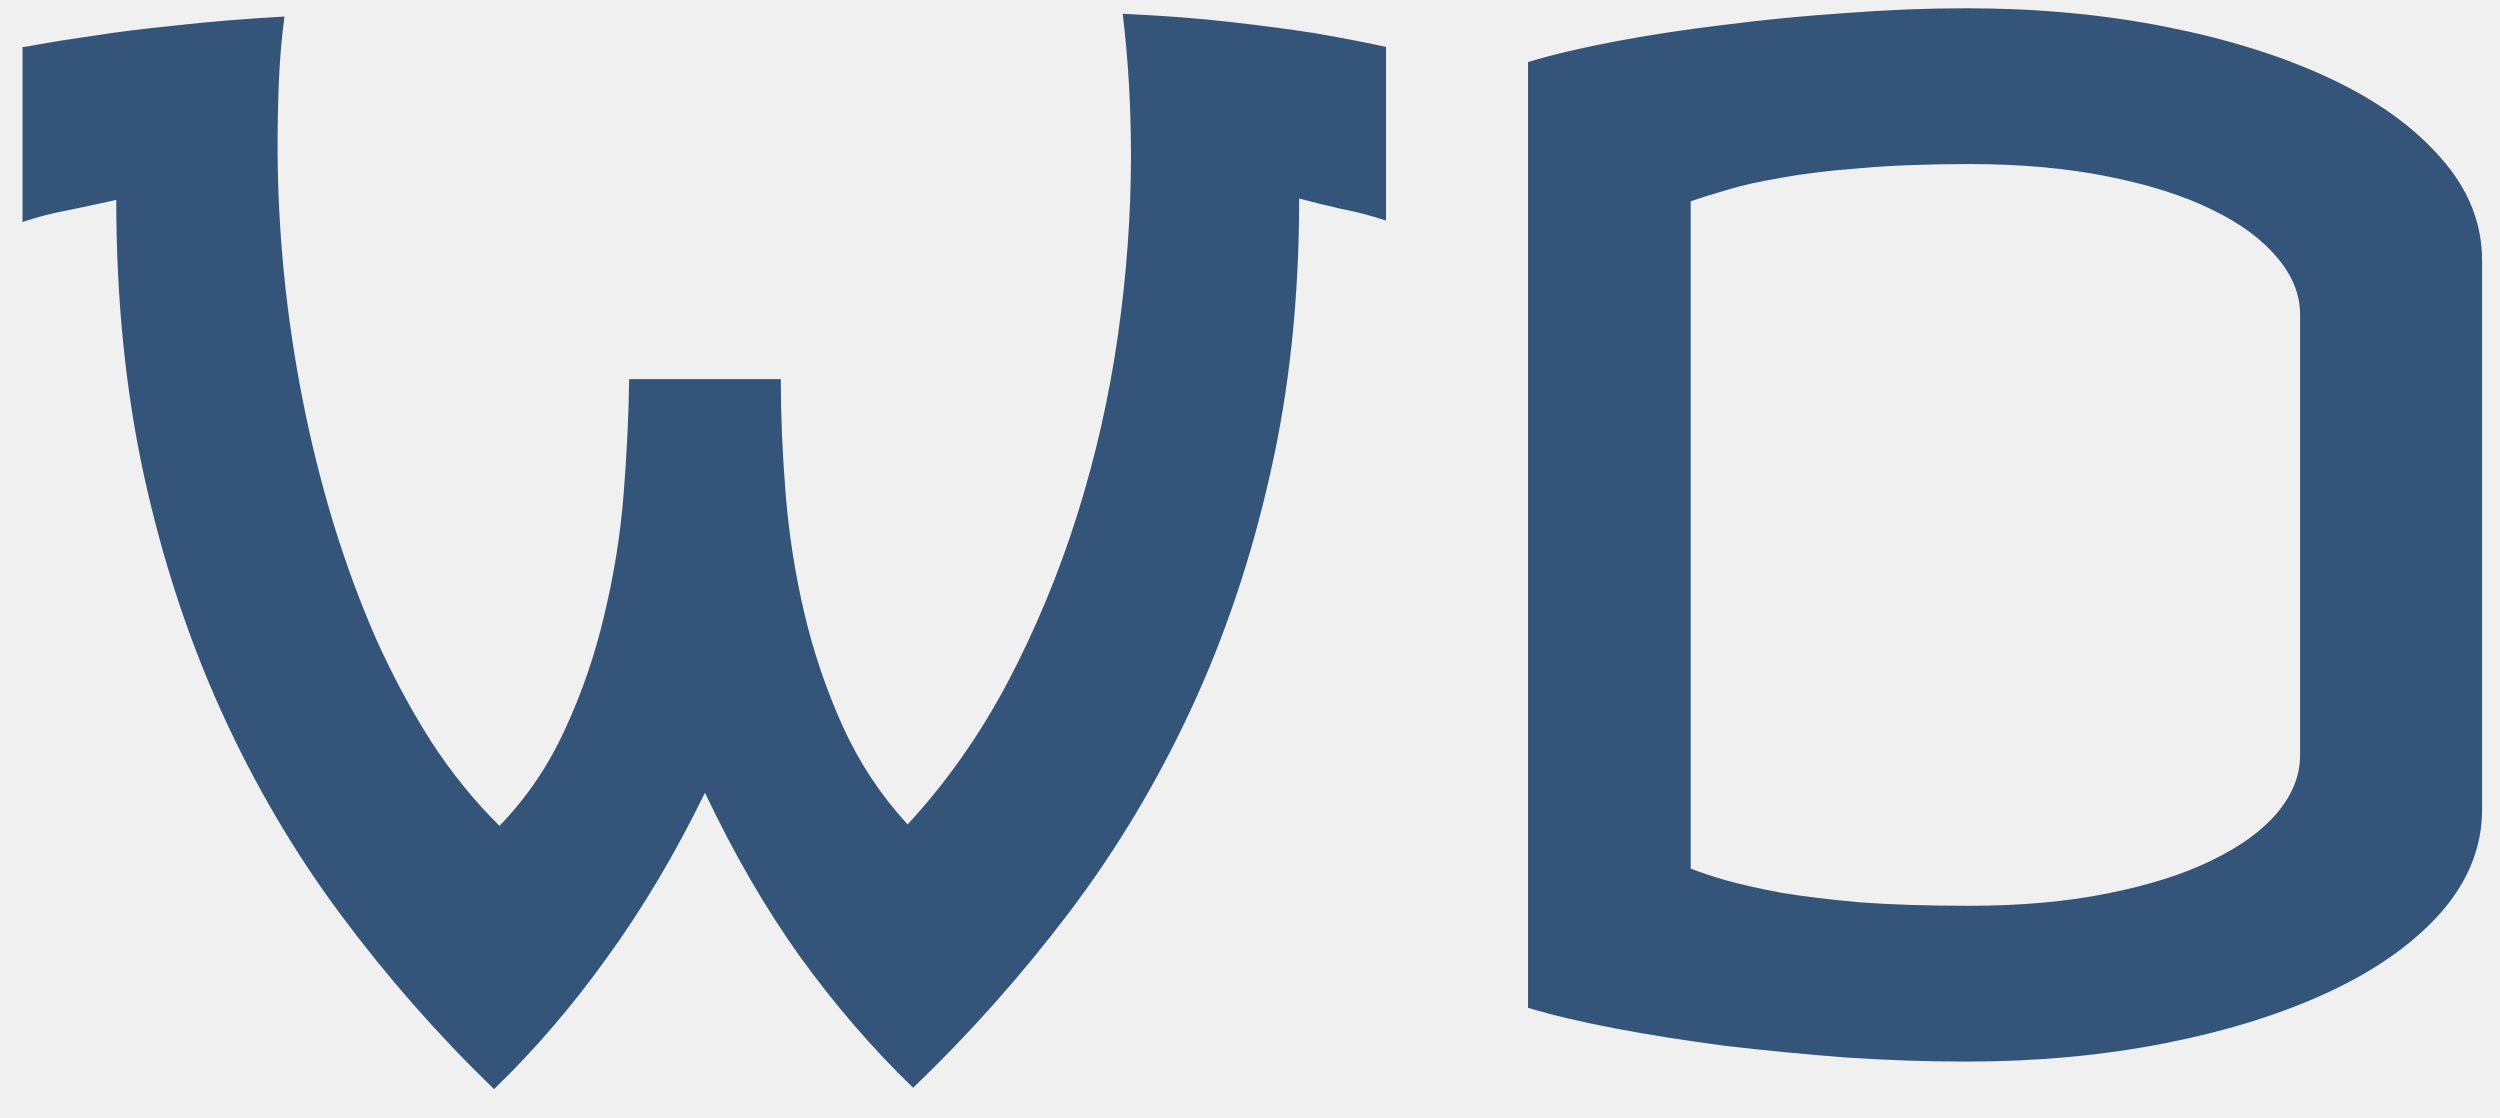
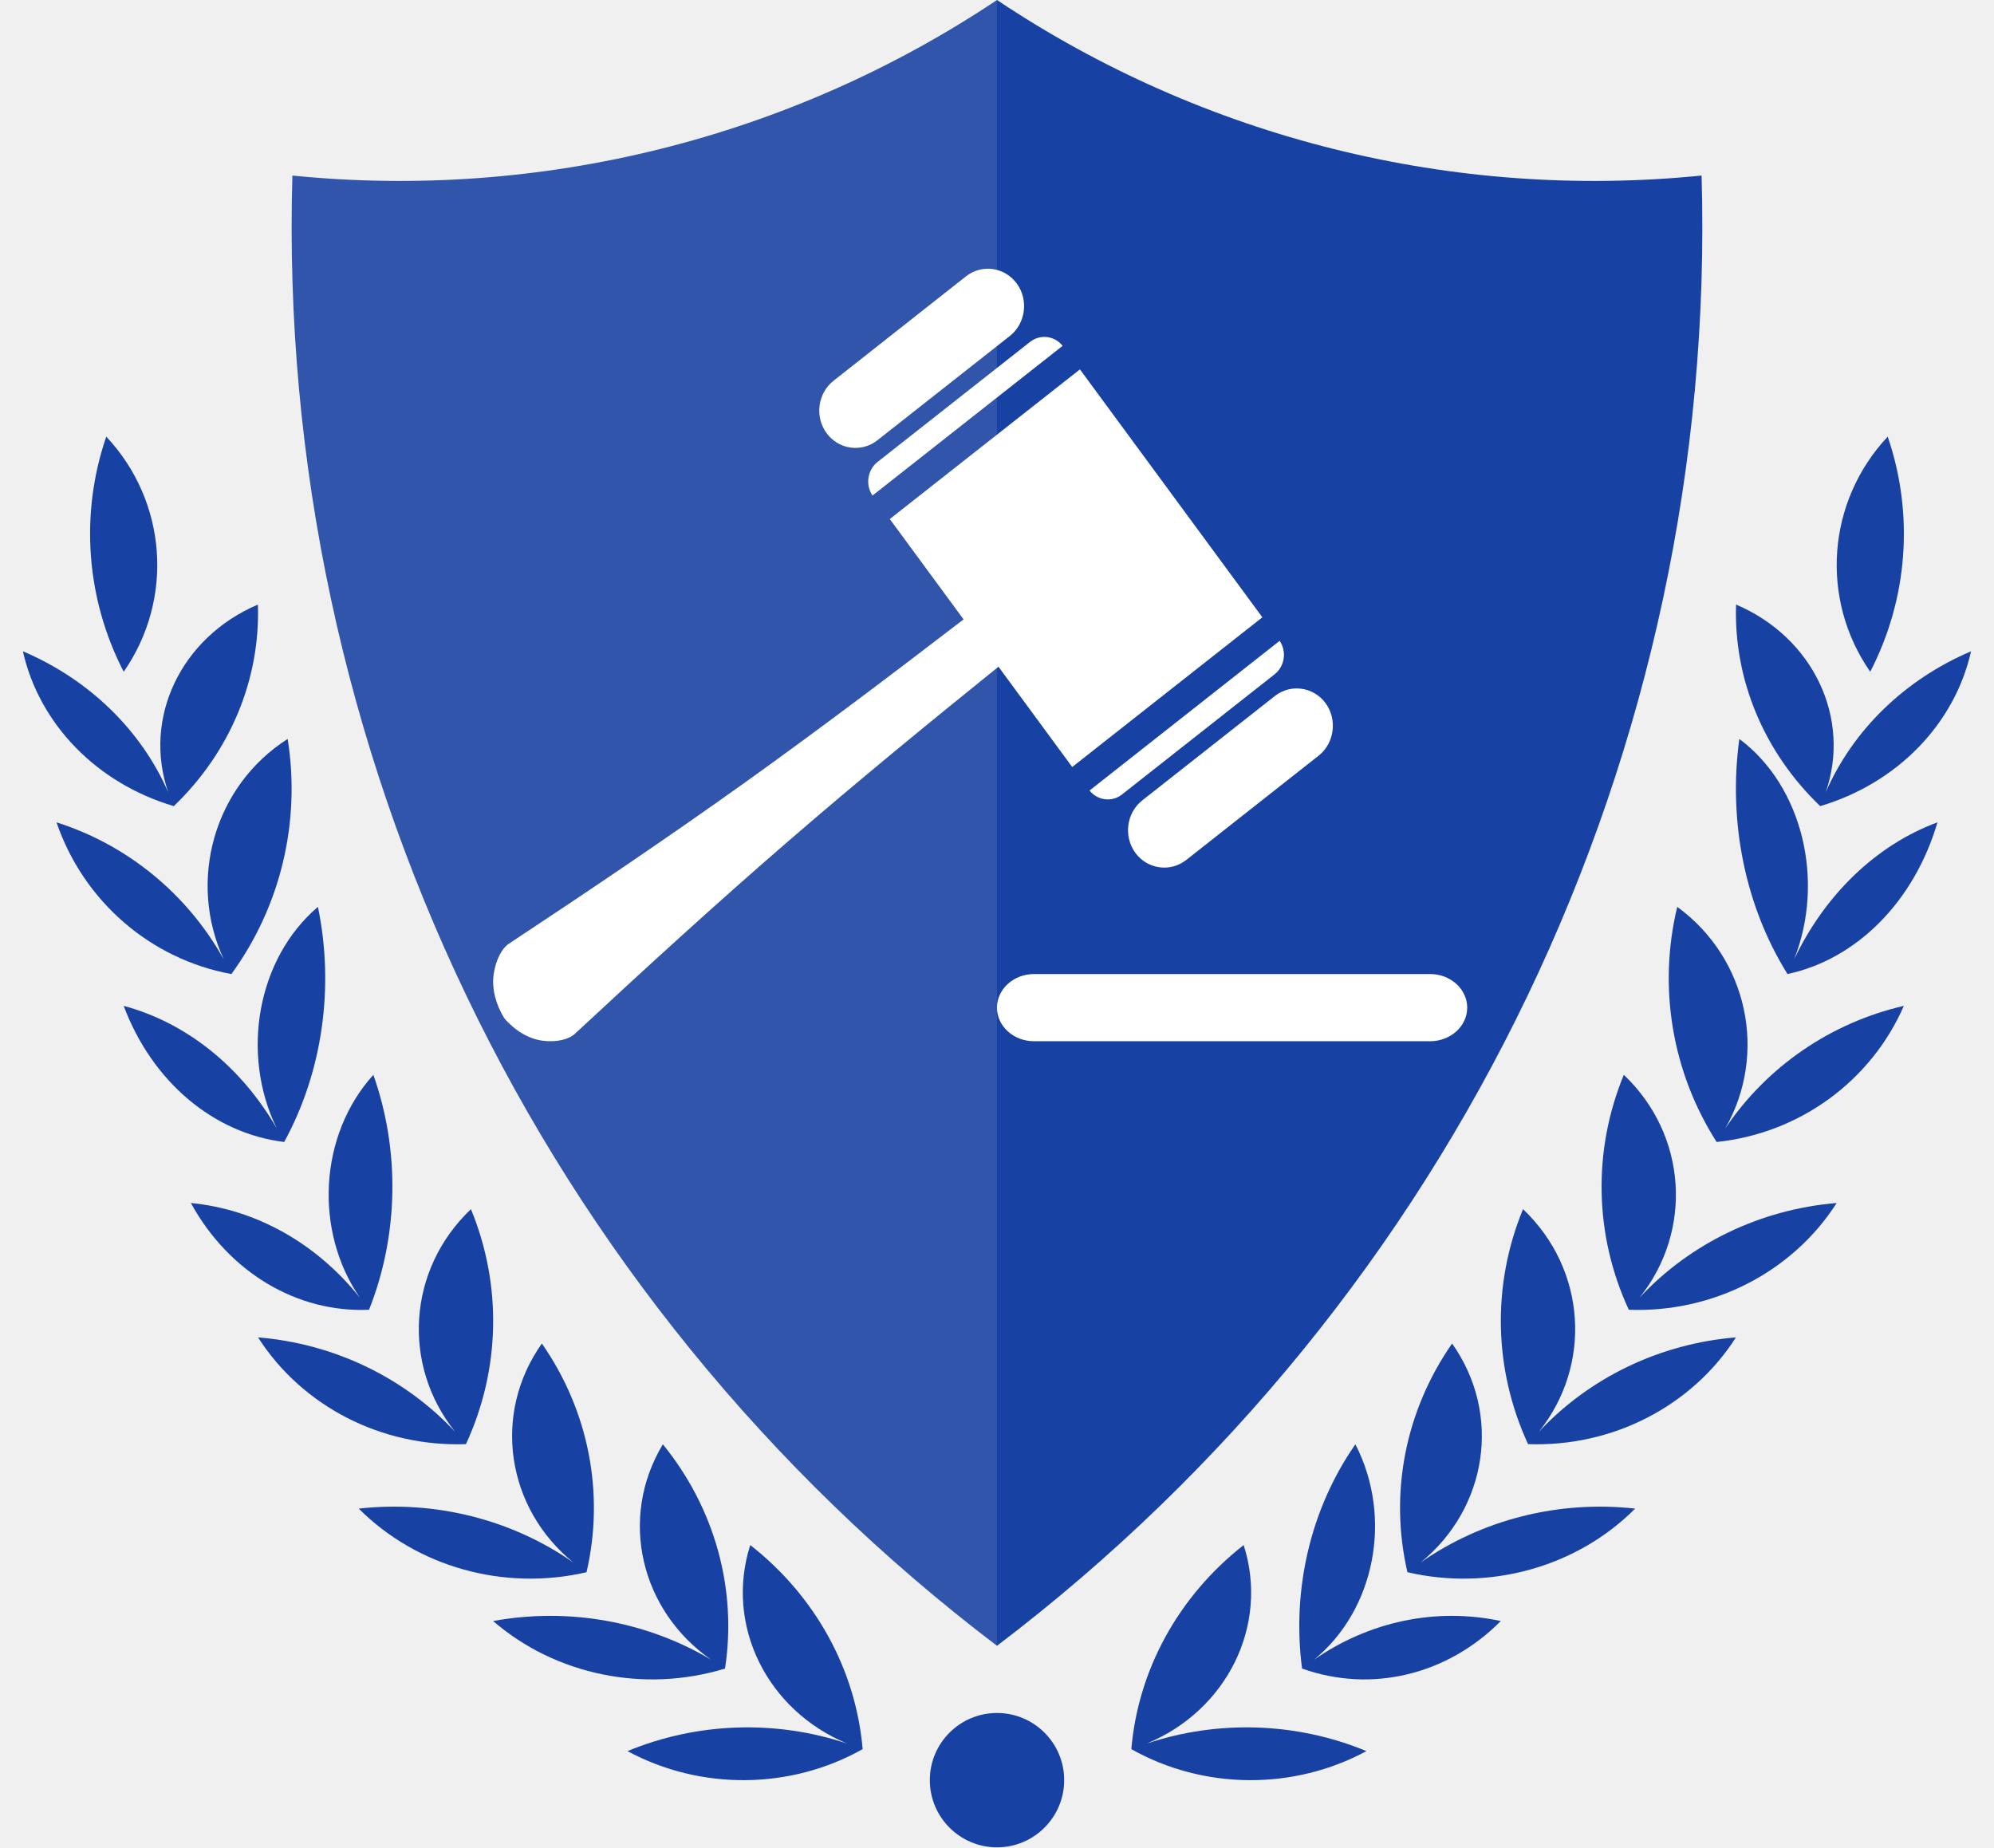
- <svg xmlns="http://www.w3.org/2000/svg" width="85" height="38" viewBox="0 0 85 38" fill="none">
-   <path d="M9.672 0.562C9.578 1.266 9.516 1.984 9.484 2.719C9.453 3.438 9.438 4.188 9.438 4.969C9.438 6.359 9.508 7.781 9.648 9.234C9.789 10.672 10 12.109 10.281 13.547C10.562 14.984 10.914 16.398 11.336 17.789C11.758 19.164 12.242 20.477 12.789 21.727C13.352 22.977 13.977 24.141 14.664 25.219C15.367 26.297 16.141 27.25 16.984 28.078C17.906 27.125 18.648 26.031 19.211 24.797C19.789 23.547 20.234 22.25 20.547 20.906C20.875 19.547 21.094 18.18 21.203 16.805C21.312 15.43 21.375 14.125 21.391 12.891H26.547C26.547 14.125 26.602 15.422 26.711 16.781C26.82 18.141 27.031 19.492 27.344 20.836C27.656 22.164 28.094 23.453 28.656 24.703C29.219 25.938 29.953 27.047 30.859 28.031C32.172 26.609 33.305 25 34.258 23.203C35.211 21.391 36 19.492 36.625 17.508C37.25 15.523 37.711 13.492 38.008 11.414C38.305 9.336 38.453 7.297 38.453 5.297C38.453 3.625 38.359 2.016 38.172 0.469C39.547 0.531 40.773 0.625 41.852 0.75C42.945 0.875 43.891 1 44.688 1.125C45.594 1.281 46.406 1.438 47.125 1.594V7.5C46.609 7.328 46.102 7.195 45.602 7.102C45.117 6.992 44.641 6.875 44.172 6.75C44.172 10.109 43.844 13.227 43.188 16.102C42.547 18.961 41.648 21.633 40.492 24.117C39.336 26.602 37.953 28.906 36.344 31.031C34.734 33.156 32.969 35.141 31.047 36.984C29.672 35.656 28.391 34.172 27.203 32.531C26.031 30.891 24.953 29.031 23.969 26.953C22.953 29.031 21.844 30.898 20.641 32.555C19.453 34.211 18.172 35.703 16.797 37.031C14.891 35.188 13.148 33.203 11.57 31.078C9.992 28.953 8.641 26.648 7.516 24.164C6.391 21.68 5.516 19.008 4.891 16.148C4.266 13.273 3.953 10.156 3.953 6.797C3.391 6.922 2.844 7.039 2.312 7.148C1.797 7.242 1.281 7.375 0.766 7.547V1.594C0.766 1.609 0.969 1.578 1.375 1.5C1.797 1.422 2.391 1.328 3.156 1.219C3.938 1.094 4.875 0.977 5.969 0.867C7.062 0.742 8.297 0.641 9.672 0.562ZM66.859 0.281C69.266 0.281 71.531 0.492 73.656 0.914C75.781 1.336 77.641 1.922 79.234 2.672C80.828 3.422 82.086 4.328 83.008 5.391C83.93 6.438 84.391 7.594 84.391 8.859V27.516C84.391 28.781 83.93 29.945 83.008 31.008C82.086 32.055 80.828 32.953 79.234 33.703C77.641 34.453 75.781 35.039 73.656 35.461C71.531 35.883 69.266 36.094 66.859 36.094C65.516 36.094 64.141 36.047 62.734 35.953C61.328 35.844 59.961 35.711 58.633 35.555C57.32 35.383 56.086 35.188 54.93 34.969C53.773 34.75 52.781 34.516 51.953 34.266V2.109C52.781 1.859 53.773 1.625 54.93 1.406C56.086 1.188 57.32 1 58.633 0.844C59.961 0.672 61.328 0.539 62.734 0.445C64.141 0.336 65.516 0.281 66.859 0.281ZM66.953 5.578C65.531 5.578 64.297 5.625 63.25 5.719C62.203 5.797 61.305 5.906 60.555 6.047C59.805 6.172 59.18 6.312 58.68 6.469C58.195 6.609 57.797 6.734 57.484 6.844V29.531C57.797 29.656 58.195 29.789 58.68 29.93C59.18 30.07 59.805 30.211 60.555 30.352C61.305 30.477 62.203 30.586 63.25 30.68C64.297 30.758 65.531 30.797 66.953 30.797C68.703 30.797 70.273 30.656 71.664 30.375C73.07 30.094 74.25 29.719 75.203 29.25C76.172 28.781 76.914 28.242 77.43 27.633C77.945 27.008 78.203 26.359 78.203 25.688V10.688C78.203 10.016 77.945 9.375 77.43 8.766C76.914 8.141 76.172 7.594 75.203 7.125C74.25 6.656 73.07 6.281 71.664 6C70.273 5.719 68.703 5.578 66.953 5.578Z" fill="#34547A" />
+ <svg xmlns="http://www.w3.org/2000/svg" width="68" height="63" viewBox="0 0 68 63" fill="none">
+   <g opacity="0.998">
+     <path opacity="0.88" fill-rule="evenodd" clip-rule="evenodd" d="M9.971 5.987C18.435 6.837 26.932 4.722 34 0V56.127C18.349 44.25 9.404 25.584 9.971 5.987Z" fill="#1741A2" />
+     <path opacity="0.998" fill-rule="evenodd" clip-rule="evenodd" d="M58.028 5.987C49.563 6.837 41.066 4.722 33.999 0V56.127C49.65 44.25 58.595 25.584 58.028 5.987Z" fill="#1741A2" />
+     <path opacity="0.998" fill-rule="evenodd" clip-rule="evenodd" d="M45.204 23.978C44.791 23.422 44.013 23.312 43.474 23.737L38.954 27.296C38.413 27.721 38.308 28.527 38.72 29.087C39.131 29.645 39.909 29.752 40.449 29.331L44.97 25.769C45.508 25.344 45.614 24.537 45.204 23.978ZM34.673 9.668C34.263 9.108 33.485 8.998 32.945 9.422L28.425 12.985C27.885 13.409 27.779 14.216 28.189 14.772C28.6 15.331 29.379 15.441 29.919 15.016L34.439 11.457C34.978 11.032 35.085 10.226 34.673 9.668ZM43.639 21.854L37.156 26.959C37.427 27.302 37.922 27.365 38.264 27.093L43.469 22.994C43.813 22.722 43.886 22.216 43.639 21.854ZM29.755 16.899L36.238 11.794C35.966 11.451 35.473 11.388 35.128 11.659L29.924 15.756C29.581 16.028 29.506 16.537 29.755 16.899ZM36.828 12.597L43.049 21.052L36.565 26.157L34.05 22.737C31.62 24.697 29.203 26.678 26.841 28.723C24.387 30.845 21.988 33.041 19.605 35.256C19.404 35.444 18.979 35.556 18.494 35.49C18.033 35.428 17.563 35.15 17.2 34.729C16.904 34.253 16.767 33.709 16.834 33.236C16.904 32.732 17.121 32.338 17.347 32.188C20.046 30.404 22.73 28.596 25.364 26.715C27.898 24.903 30.387 23.022 32.86 21.123L30.344 17.701L36.828 12.597Z" fill="white" />
+     <path opacity="0.998" fill-rule="evenodd" clip-rule="evenodd" d="M37.526 29.782H46.512C47.19 29.782 47.745 30.297 47.745 30.929C47.745 31.561 47.19 32.073 46.512 32.073H37.526C36.846 32.073 36.29 31.561 36.29 30.929C36.29 30.297 36.846 29.782 37.526 29.782Z" fill="#1741A2" />
+     <path opacity="0.998" fill-rule="evenodd" clip-rule="evenodd" d="M35.26 33.218H48.773C49.468 33.218 50.035 33.734 50.035 34.363V34.365C50.035 34.994 49.468 35.509 48.773 35.509H35.26C34.565 35.509 33.999 34.994 33.999 34.365V34.363C33.999 33.734 34.565 33.218 35.26 33.218Z" fill="white" />
+     <path opacity="0.998" fill-rule="evenodd" clip-rule="evenodd" d="M55.763 51.448C53.78 53.438 50.81 54.271 47.997 53.617C47.372 50.928 47.921 48.116 49.52 45.818C51.224 48.227 50.725 51.432 48.446 53.287C50.541 51.821 53.159 51.158 55.763 51.448Z" fill="#1741A2" />
+     <path opacity="0.998" fill-rule="evenodd" clip-rule="evenodd" d="M59.2 45.609C57.694 47.962 54.984 49.353 52.111 49.249C50.935 46.708 50.873 43.821 51.939 41.236C54.106 43.296 54.301 46.558 52.475 48.832C54.203 46.981 56.608 45.821 59.2 45.609Z" fill="#1741A2" />
+     <path opacity="0.998" fill-rule="evenodd" clip-rule="evenodd" d="M62.635 41.026C61.128 43.382 58.418 44.775 55.546 44.667C54.369 42.129 54.309 39.239 55.376 36.655C57.541 38.711 57.736 41.98 55.911 44.255C57.639 42.399 60.043 41.241 62.635 41.026Z" fill="#1741A2" />
+     <path opacity="0.998" fill-rule="evenodd" clip-rule="evenodd" d="M39.105 59.461C41.835 58.332 43.288 55.434 42.412 52.691C40.195 54.429 38.813 56.939 38.581 59.651C41.044 61.038 44.109 61.062 46.599 59.718C44.221 58.733 41.541 58.646 39.105 59.461Z" fill="#1741A2" />
+     <path opacity="0.998" fill-rule="evenodd" clip-rule="evenodd" d="M64.926 34.303C63.801 36.877 61.362 38.652 58.541 38.945C57.02 36.564 56.536 33.671 57.198 30.927C59.615 32.689 60.285 35.943 58.837 38.48C60.252 36.378 62.426 34.88 64.926 34.303Z" fill="#1741A2" />
+     <path opacity="0.998" fill-rule="evenodd" clip-rule="evenodd" d="M66.072 28.044C65.282 30.734 63.328 32.71 60.958 33.218C59.52 30.916 58.928 28.027 59.315 25.2C61.472 26.805 62.245 30.047 61.18 32.723C62.244 30.492 63.992 28.815 66.072 28.044Z" fill="#1741A2" />
+     <path opacity="0.998" fill-rule="evenodd" clip-rule="evenodd" d="M67.217 22.211C66.658 24.697 64.692 26.715 62.072 27.491C60.154 25.649 59.119 23.172 59.204 20.618C61.851 21.744 63.132 24.509 62.261 27.02C63.187 24.899 64.955 23.175 67.217 22.211Z" fill="#1741A2" />
+     <path opacity="0.998" fill-rule="evenodd" clip-rule="evenodd" d="M64.375 14.891C62.302 17.103 62.055 20.425 63.779 22.909C65.065 20.422 65.28 17.533 64.375 14.891Z" fill="#1741A2" />
+     <path opacity="0.998" fill-rule="evenodd" clip-rule="evenodd" d="M12.235 51.448C14.219 53.438 17.189 54.271 20.002 53.617C20.626 50.928 20.078 48.116 18.479 45.818C16.774 48.227 17.273 51.432 19.553 53.287C17.458 51.821 14.841 51.158 12.235 51.448Z" fill="#1741A2" />
+     <path opacity="0.998" fill-rule="evenodd" clip-rule="evenodd" d="M8.8 45.609C10.306 47.962 13.016 49.353 15.89 49.249C17.066 46.708 17.126 43.821 16.06 41.236C13.893 43.296 13.699 46.558 15.524 48.832C13.795 46.981 11.394 45.821 8.8 45.609Z" fill="#1741A2" />
+     <path opacity="0.998" fill-rule="evenodd" clip-rule="evenodd" d="M6.509 41.026C7.8 43.382 10.122 44.775 12.585 44.667C13.594 42.129 13.646 39.239 12.732 36.655C10.874 38.711 10.708 41.98 12.273 44.255C10.791 42.399 8.731 41.241 6.509 41.026Z" fill="#1741A2" />
+     <path opacity="0.998" fill-rule="evenodd" clip-rule="evenodd" d="M28.891 59.461C26.164 58.332 24.711 55.434 25.585 52.691C27.805 54.429 29.186 56.939 29.418 59.651C26.953 61.038 23.888 61.062 21.399 59.718C23.777 58.733 26.457 58.646 28.891 59.461Z" fill="#1741A2" />
+     <path opacity="0.998" fill-rule="evenodd" clip-rule="evenodd" d="M4.218 34.303C5.182 36.877 7.274 38.652 9.691 38.945C10.995 36.564 11.41 33.671 10.842 30.927C8.77 32.689 8.197 35.943 9.438 38.48C8.224 36.378 6.362 34.88 4.218 34.303Z" fill="#1741A2" />
+     <path opacity="0.998" fill-rule="evenodd" clip-rule="evenodd" d="M1.927 28.044C2.848 30.734 5.128 32.71 7.891 33.218C9.569 30.916 10.261 28.027 9.81 25.2C7.292 26.805 6.391 30.047 7.634 32.723C6.391 30.492 4.353 28.815 1.927 28.044Z" fill="#1741A2" />
+     <path opacity="0.998" fill-rule="evenodd" clip-rule="evenodd" d="M0.781 22.211C1.339 24.697 3.304 26.715 5.927 27.491C7.847 25.649 8.88 23.172 8.795 20.618C6.149 21.744 4.867 24.509 5.738 27.02C4.811 24.899 3.043 23.175 0.781 22.211Z" fill="#1741A2" />
+     <path opacity="0.998" fill-rule="evenodd" clip-rule="evenodd" d="M3.624 14.891C5.698 17.103 5.943 20.425 4.219 22.909C2.934 20.422 2.719 17.533 3.624 14.891Z" fill="#1741A2" />
+     <path opacity="0.998" fill-rule="evenodd" clip-rule="evenodd" d="M16.817 55.282C18.949 57.125 21.971 57.745 24.725 56.903C25.141 54.189 24.375 51.431 22.605 49.255C21.092 51.769 21.835 54.916 24.253 56.602C22.05 55.292 19.391 54.812 16.817 55.282Z" fill="#1741A2" />
+     <path opacity="0.998" fill-rule="evenodd" clip-rule="evenodd" d="M34 58.418C35.266 58.418 36.291 59.444 36.291 60.708C36.291 61.971 35.266 63 34 63C32.735 63 31.709 61.971 31.709 60.708C31.709 59.444 32.735 58.418 34 58.418Z" fill="#1741A2" />
+     <path opacity="0.998" fill-rule="evenodd" clip-rule="evenodd" d="M51.181 55.282C49.355 57.125 46.764 57.745 44.403 56.903C44.048 54.189 44.704 51.431 46.222 49.255C47.516 51.769 46.879 54.916 44.809 56.602C46.697 55.292 48.976 54.812 51.181 55.282Z" fill="#1741A2" />
+   </g>
</svg>
